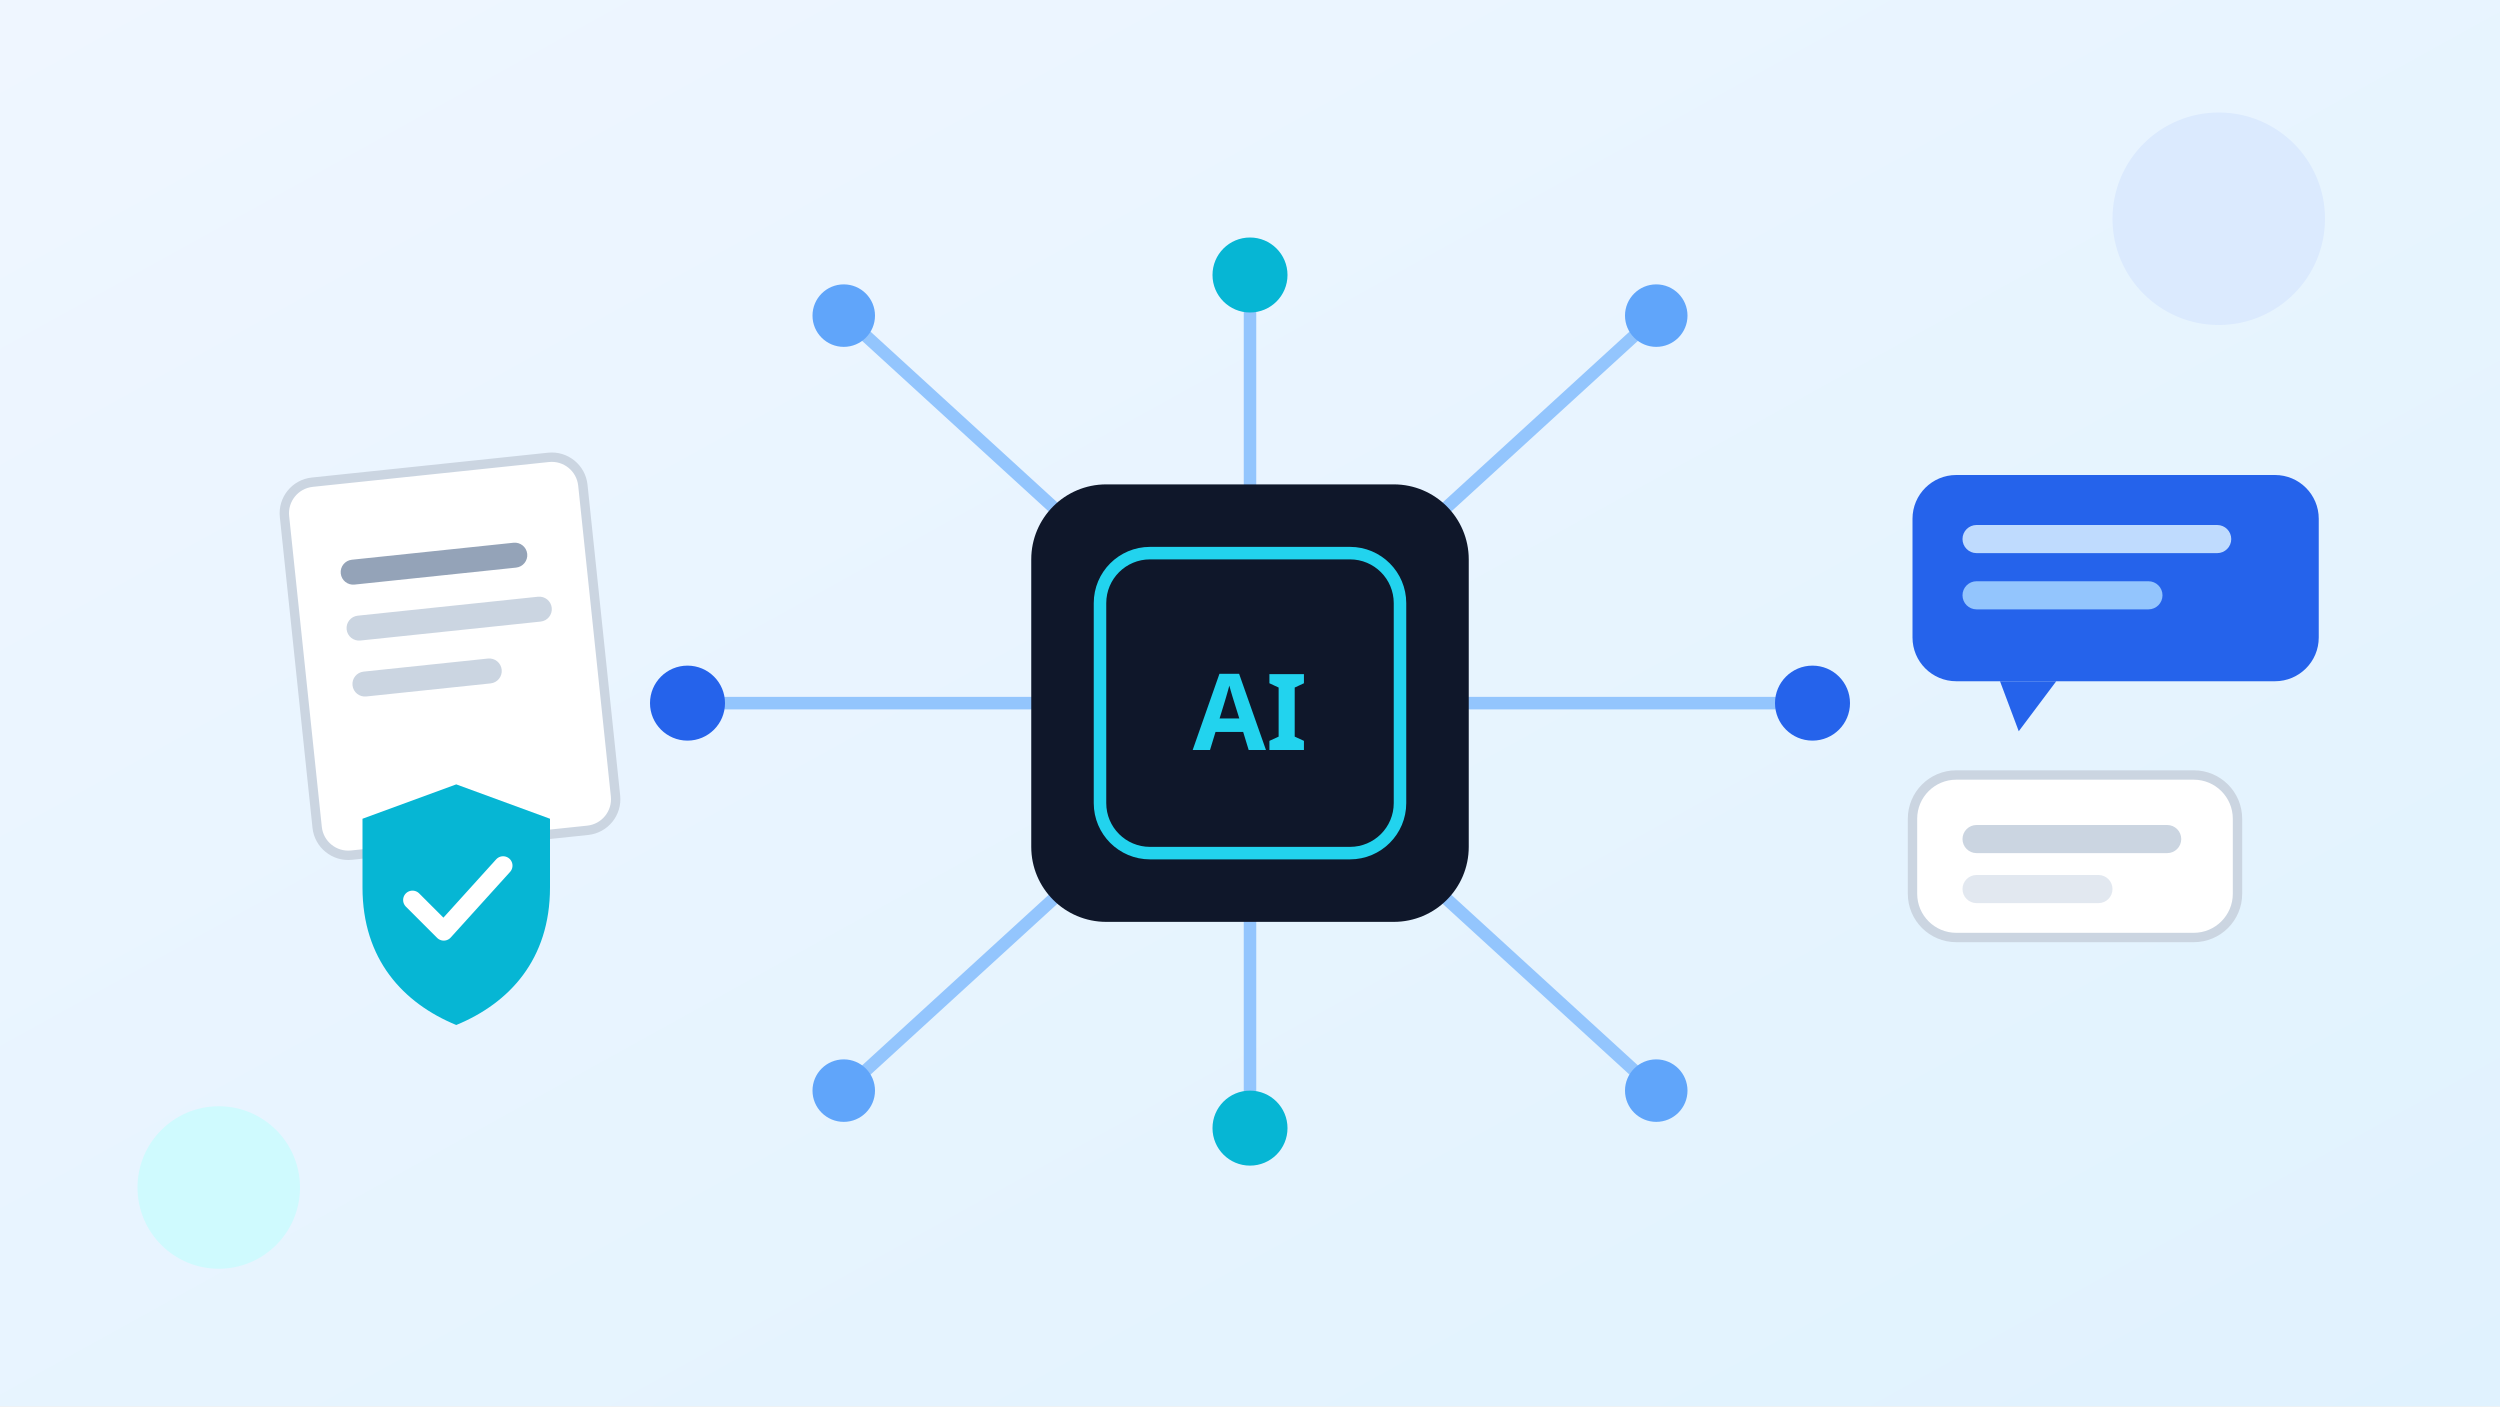
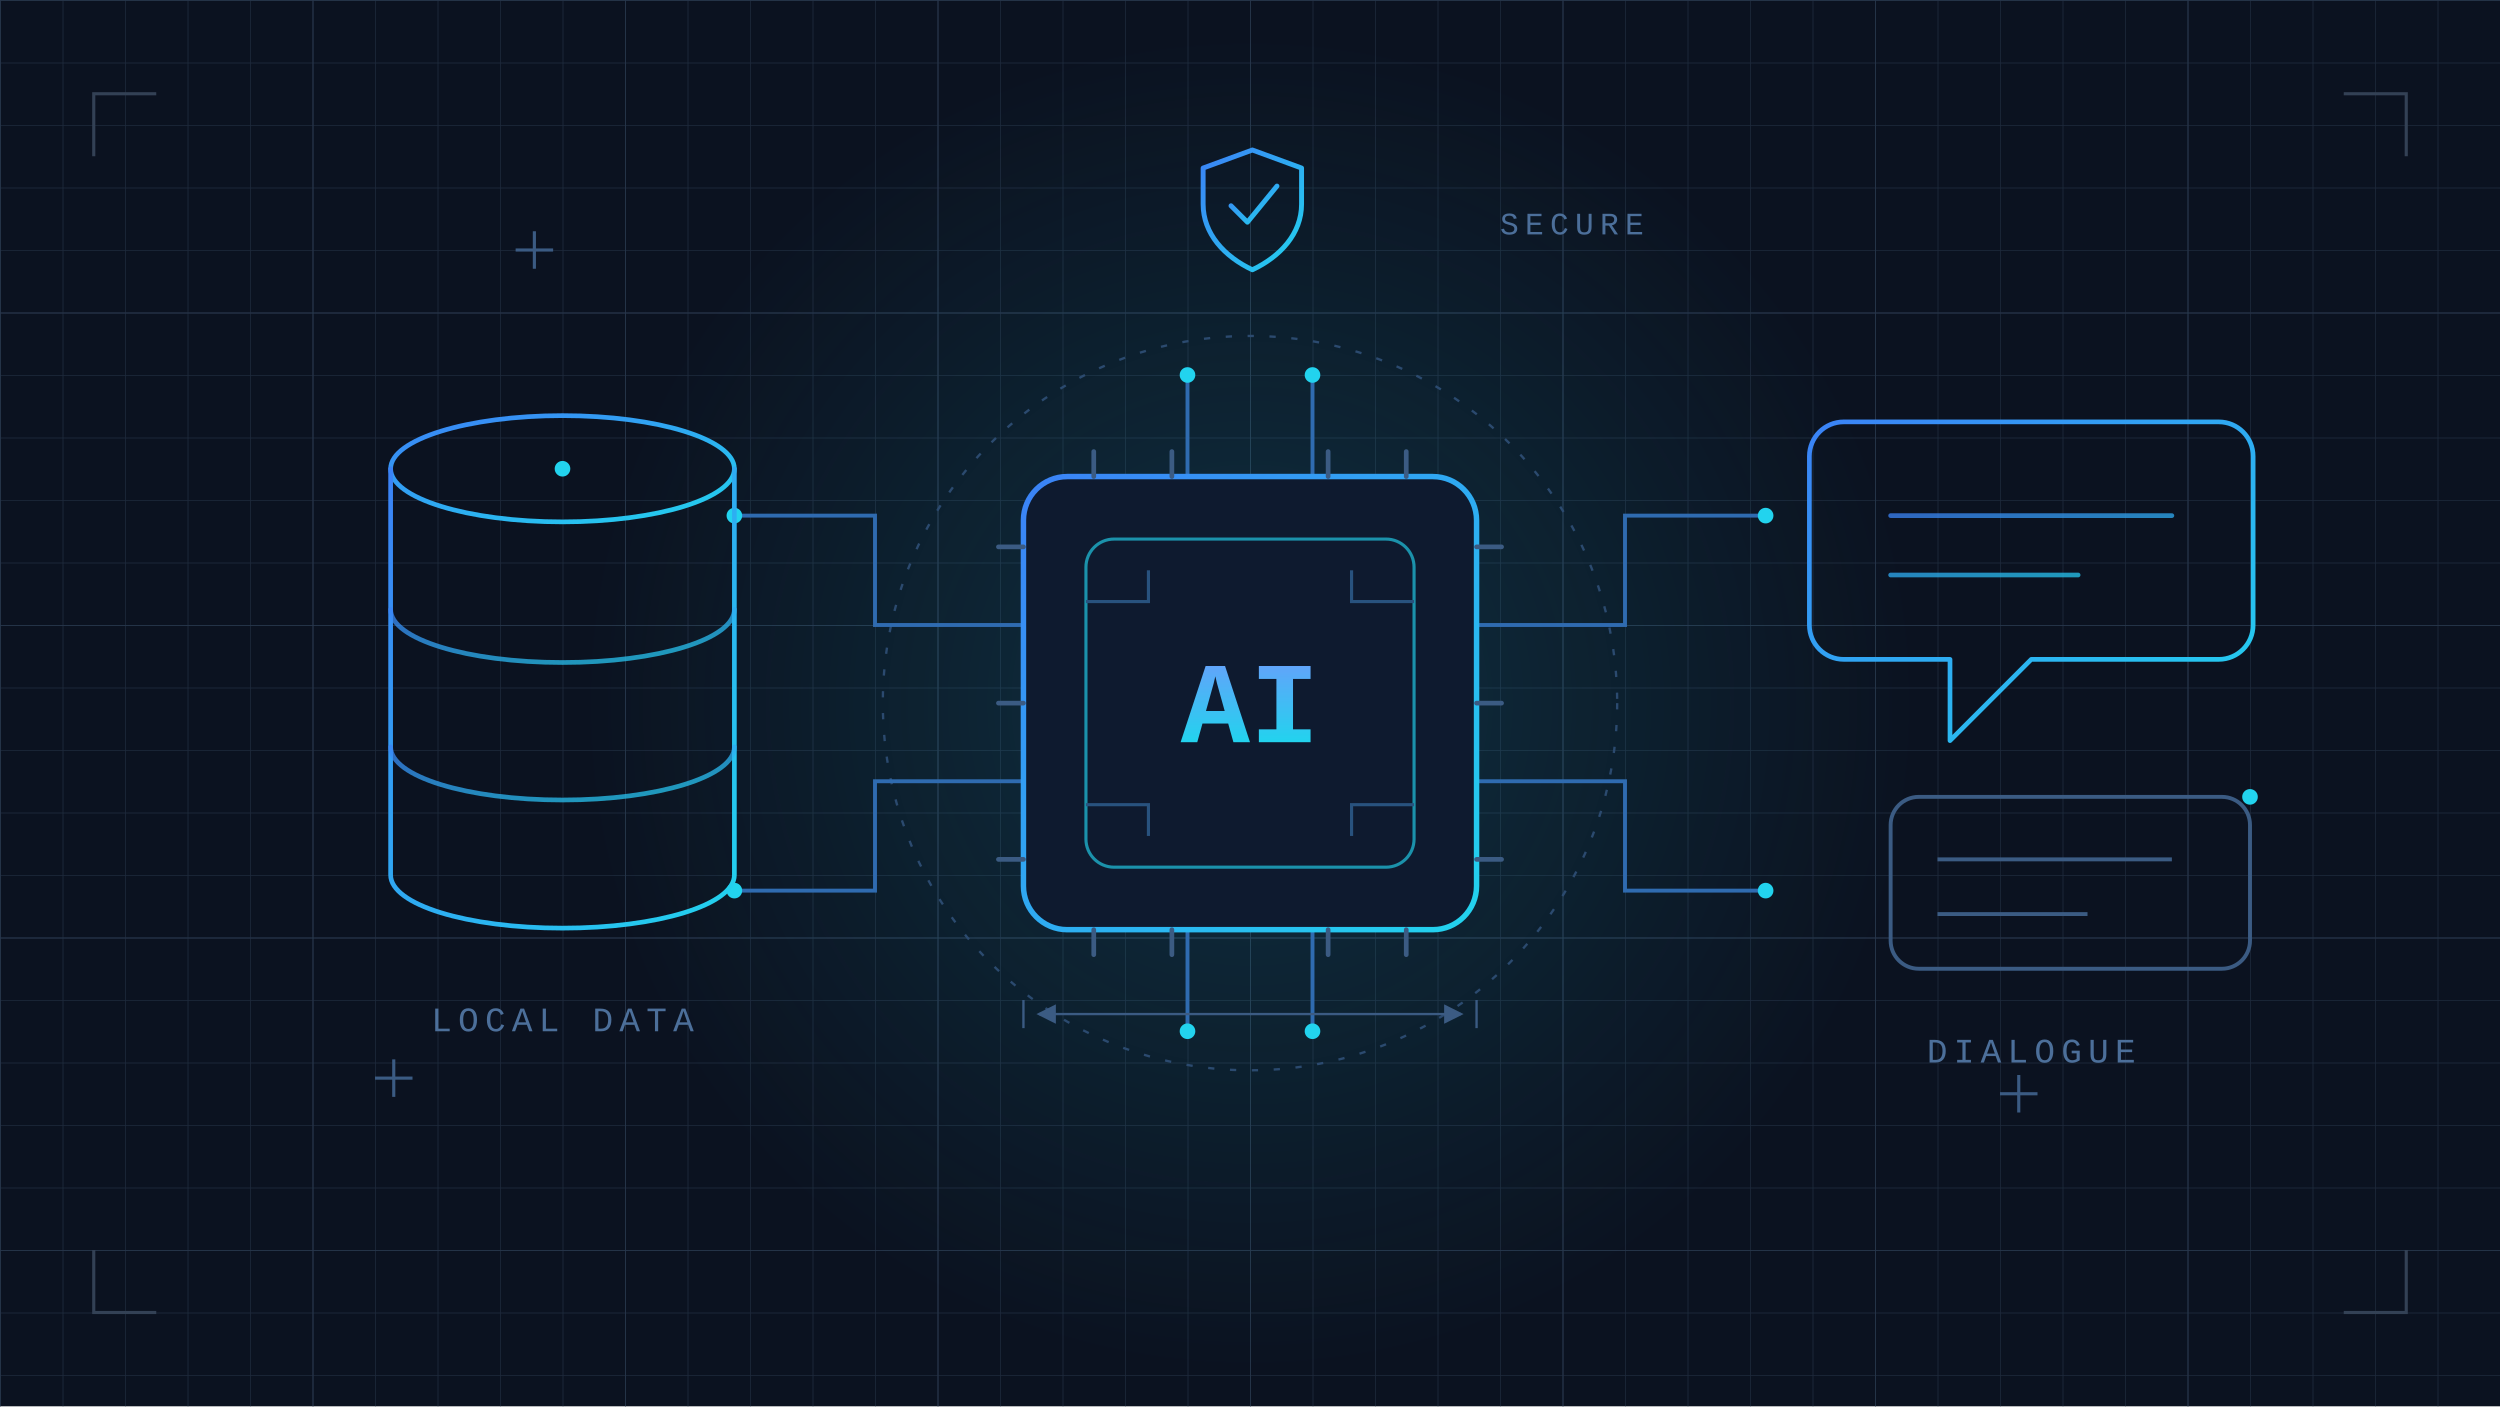
- <svg xmlns="http://www.w3.org/2000/svg" viewBox="0 0 800 450" role="img" aria-label="AIソリューション導入">
+ <svg xmlns="http://www.w3.org/2000/svg" viewBox="0 0 1600 900" width="1600" height="900">
  <defs>
-     <linearGradient id="bgAI" x1="0" y1="0" x2="1" y2="1">
-       <stop offset="0" stop-color="#EFF6FF" />
-       <stop offset="1" stop-color="#E0F2FE" />
+     <linearGradient id="g" x1="0" y1="0" x2="1" y2="1">
+       <stop offset="0" stop-color="#3b82f6" />
+       <stop offset="1" stop-color="#22d3ee" />
    </linearGradient>
+     <linearGradient id="gv" x1="0" y1="0" x2="0" y2="1">
+       <stop offset="0" stop-color="#60a5fa" />
+       <stop offset="1" stop-color="#22d3ee" />
+     </linearGradient>
+     <radialGradient id="glow" cx="0.5" cy="0.5" r="0.5">
+       <stop offset="0" stop-color="#22d3ee" stop-opacity="0.16" />
+       <stop offset="1" stop-color="#22d3ee" stop-opacity="0" />
+     </radialGradient>
+     <pattern id="grid" width="40" height="40" patternUnits="userSpaceOnUse">
+       <path d="M40 0 H0 V40" fill="none" stroke="#1e293b" stroke-width="1" />
+     </pattern>
+     <pattern id="gridBold" width="200" height="200" patternUnits="userSpaceOnUse">
+       <path d="M200 0 H0 V200" fill="none" stroke="#28374d" stroke-width="1" />
+     </pattern>
  </defs>
-   <rect width="800" height="450" fill="url(#bgAI)" />
-   <circle cx="710" cy="70" r="34" fill="#DBEAFE" />
-   <circle cx="70" cy="380" r="26" fill="#CFFAFE" />
-   <g stroke="#93C5FD" stroke-width="4" fill="none" stroke-linecap="round">
-     <path d="M330 225H220" />
-     <path d="M470 225h110" />
-     <path d="M400 155V88" />
-     <path d="M400 295v66" />
-     <path d="M340 165l-70-64" />
-     <path d="M460 165l70-64" />
-     <path d="M340 285l-70 64" />
-     <path d="M460 285l70 64" />
+   <rect width="1600" height="900" fill="#0b1220" />
+   <rect width="1600" height="900" fill="url(#grid)" />
+   <rect width="1600" height="900" fill="url(#gridBold)" />
+   <circle cx="800" cy="450" r="430" fill="url(#glow)" />
+   <g stroke="#334155" stroke-width="2" fill="none">
+     <path d="M60 100 V60 H100" />
+     <path d="M1500 60 H1540 V100" />
+     <path d="M1540 800 V840 H1500" />
+     <path d="M100 840 H60 V800" />
+   </g>
+   <g stroke="#3b5b83" stroke-width="2">
+     <path d="M330 160 h24 M342 148 v24" />
+     <path d="M1280 700 h24 M1292 688 v24" />
+     <path d="M240 690 h24 M252 678 v24" />
  </g>
  <g>
-     <circle cx="220" cy="225" r="12" fill="#2563EB" />
-     <circle cx="580" cy="225" r="12" fill="#2563EB" />
-     <circle cx="400" cy="88" r="12" fill="#06B6D4" />
-     <circle cx="400" cy="361" r="12" fill="#06B6D4" />
-     <circle cx="270" cy="101" r="10" fill="#60A5FA" />
-     <circle cx="530" cy="101" r="10" fill="#60A5FA" />
-     <circle cx="270" cy="349" r="10" fill="#60A5FA" />
-     <circle cx="530" cy="349" r="10" fill="#60A5FA" />
+     <circle cx="800" cy="450" r="235" fill="none" stroke="#2b4a6f" stroke-width="1.5" stroke-dasharray="4 10" />
+     <g fill="none" stroke-width="2.5">
+       <path d="M655 400 H560 V330 H470" stroke="#2f6bb0" />
+       <path d="M655 500 H560 V570 H470" stroke="#2f6bb0" />
+       <path d="M945 400 H1040 V330 H1130" stroke="#2f6bb0" />
+       <path d="M945 500 H1040 V570 H1130" stroke="#2f6bb0" />
+       <path d="M760 305 V240 M840 305 V240" stroke="#2f6bb0" />
+       <path d="M760 595 V660 M840 595 V660" stroke="#2f6bb0" />
+     </g>
+     <g fill="#22d3ee">
+       <circle cx="470" cy="330" r="5" />
+       <circle cx="470" cy="570" r="5" />
+       <circle cx="1130" cy="330" r="5" />
+       <circle cx="1130" cy="570" r="5" />
+       <circle cx="760" cy="240" r="5" />
+       <circle cx="840" cy="240" r="5" />
+       <circle cx="760" cy="660" r="5" />
+       <circle cx="840" cy="660" r="5" />
+     </g>
+     <rect x="655" y="305" width="290" height="290" rx="28" fill="#0e1a2f" stroke="url(#g)" stroke-width="3.5" />
+     <g stroke="#3b5b83" stroke-width="3" stroke-linecap="round">
+       <path d="M700 305 v-16 M750 305 v-16 M850 305 v-16 M900 305 v-16" />
+       <path d="M700 595 v16 M750 595 v16 M850 595 v16 M900 595 v16" />
+       <path d="M655 350 h-16 M655 450 h-16 M655 550 h-16" />
+       <path d="M945 350 h16 M945 450 h16 M945 550 h16" />
+     </g>
+     <rect x="695" y="345" width="210" height="210" rx="18" fill="none" stroke="#22d3ee" stroke-width="2" stroke-opacity="0.65" />
+     <g fill="none" stroke="#28527e" stroke-width="2">
+       <path d="M695 385 h40 v-20 M905 385 h-40 v-20" />
+       <path d="M695 515 h40 v20 M905 515 h-40 v20" />
+     </g>
+     <text x="800" y="475" font-family="'Consolas','Courier New',monospace" font-size="74" font-weight="bold" fill="url(#gv)" text-anchor="middle">AI</text>
+     <g stroke="#3b5b83" stroke-width="1.5" fill="none">
+       <path d="M655 640 v18 M945 640 v18" />
+       <path d="M665 649 H935" />
+       <path d="M665 649 l10 -5 v10 Z M935 649 l-10 -5 v10 Z" fill="#3b5b83" />
+     </g>
  </g>
-   <rect x="330" y="155" width="140" height="140" rx="24" fill="#0F172A" />
-   <rect x="352" y="177" width="96" height="96" rx="16" fill="none" stroke="#22D3EE" stroke-width="4" />
-   <text x="400" y="240" font-family="ui-sans-serif, sans-serif" font-size="34" font-weight="bold" fill="#22D3EE" text-anchor="middle">AI</text>
-   <g>
-     <rect x="96" y="150" width="96" height="120" rx="10" fill="#FFFFFF" stroke="#CBD5E1" stroke-width="3" transform="rotate(-6 144 210)" />
-     <rect x="112" y="176" width="60" height="8" rx="4" fill="#94A3B8" transform="rotate(-6 144 210)" />
-     <rect x="112" y="194" width="66" height="8" rx="4" fill="#CBD5E1" transform="rotate(-6 144 210)" />
-     <rect x="112" y="212" width="48" height="8" rx="4" fill="#CBD5E1" transform="rotate(-6 144 210)" />
+   <g fill="none" stroke="url(#g)" stroke-width="3" stroke-linecap="round">
+     <ellipse cx="360" cy="300" rx="110" ry="34" />
+     <path d="M250 300 V560 c0 19 49 34 110 34 s110 -15 110 -34 V300" />
+     <path d="M250 390 c0 19 49 34 110 34 s110 -15 110 -34" stroke-opacity="0.75" />
+     <path d="M250 478 c0 19 49 34 110 34 s110 -15 110 -34" stroke-opacity="0.75" />
  </g>
-   <g>
-     <rect x="612" y="152" width="130" height="66" rx="14" fill="#2563EB" />
-     <path d="M640 218l6 16 12-16z" fill="#2563EB" />
-     <rect x="628" y="168" width="86" height="9" rx="4.5" fill="#BFDBFE" />
-     <rect x="628" y="186" width="64" height="9" rx="4.5" fill="#93C5FD" />
-     <rect x="612" y="248" width="104" height="52" rx="14" fill="#FFFFFF" stroke="#CBD5E1" stroke-width="3" />
-     <rect x="628" y="264" width="70" height="9" rx="4.5" fill="#CBD5E1" />
-     <rect x="628" y="280" width="48" height="9" rx="4.5" fill="#E2E8F0" />
+   <circle cx="360" cy="300" r="5" fill="#22d3ee" />
+   <text x="360" y="660" font-family="'Consolas','Courier New',monospace" font-size="22" fill="#4c6f9a" text-anchor="middle" letter-spacing="4">LOCAL DATA</text>
+   <g fill="none" stroke="url(#g)" stroke-width="3" stroke-linejoin="round" stroke-linecap="round">
+     <path d="M1180 270 H1420 a22 22 0 0 1 22 22 V400 a22 22 0 0 1 -22 22 H1300 l-52 52 v-52 H1180 a22 22 0 0 1 -22 -22 V292 a22 22 0 0 1 22 -22 Z" />
+     <path d="M1210 330 h180 M1210 368 h120" stroke-opacity="0.75" />
  </g>
-   <g>
-     <path d="M116 262l30-11 30 11v22c0 23-13 37-30 44-17-7-30-21-30-44z" fill="#06B6D4" />
-     <path d="M132 288l10 10 19-21" fill="none" stroke="#FFFFFF" stroke-width="6" stroke-linecap="round" stroke-linejoin="round" />
+   <g fill="none" stroke="#3b5b83" stroke-width="2.5" stroke-linejoin="round">
+     <rect x="1210" y="510" width="230" height="110" rx="18" />
+     <path d="M1240 550 h150 M1240 585 h96" />
  </g>
+   <circle cx="1440" cy="510" r="5" fill="#22d3ee" />
+   <text x="1300" y="680" font-family="'Consolas','Courier New',monospace" font-size="22" fill="#4c6f9a" text-anchor="middle" letter-spacing="4">DIALOGUE</text>
+   <g fill="none" stroke="url(#g)" stroke-width="3" stroke-linejoin="round" stroke-linecap="round" transform="translate(770 96) scale(1.05)">
+     <path d="M30 0 L60 11 V33 C60 51 47 65 30 73 C13 65 0 51 0 33 V11 Z" />
+     <path d="M17 34 L27 44 L45 22" />
+   </g>
+   <text x="960" y="150" font-family="'Consolas','Courier New',monospace" font-size="20" fill="#4c6f9a" letter-spacing="4">SECURE</text>
</svg>
